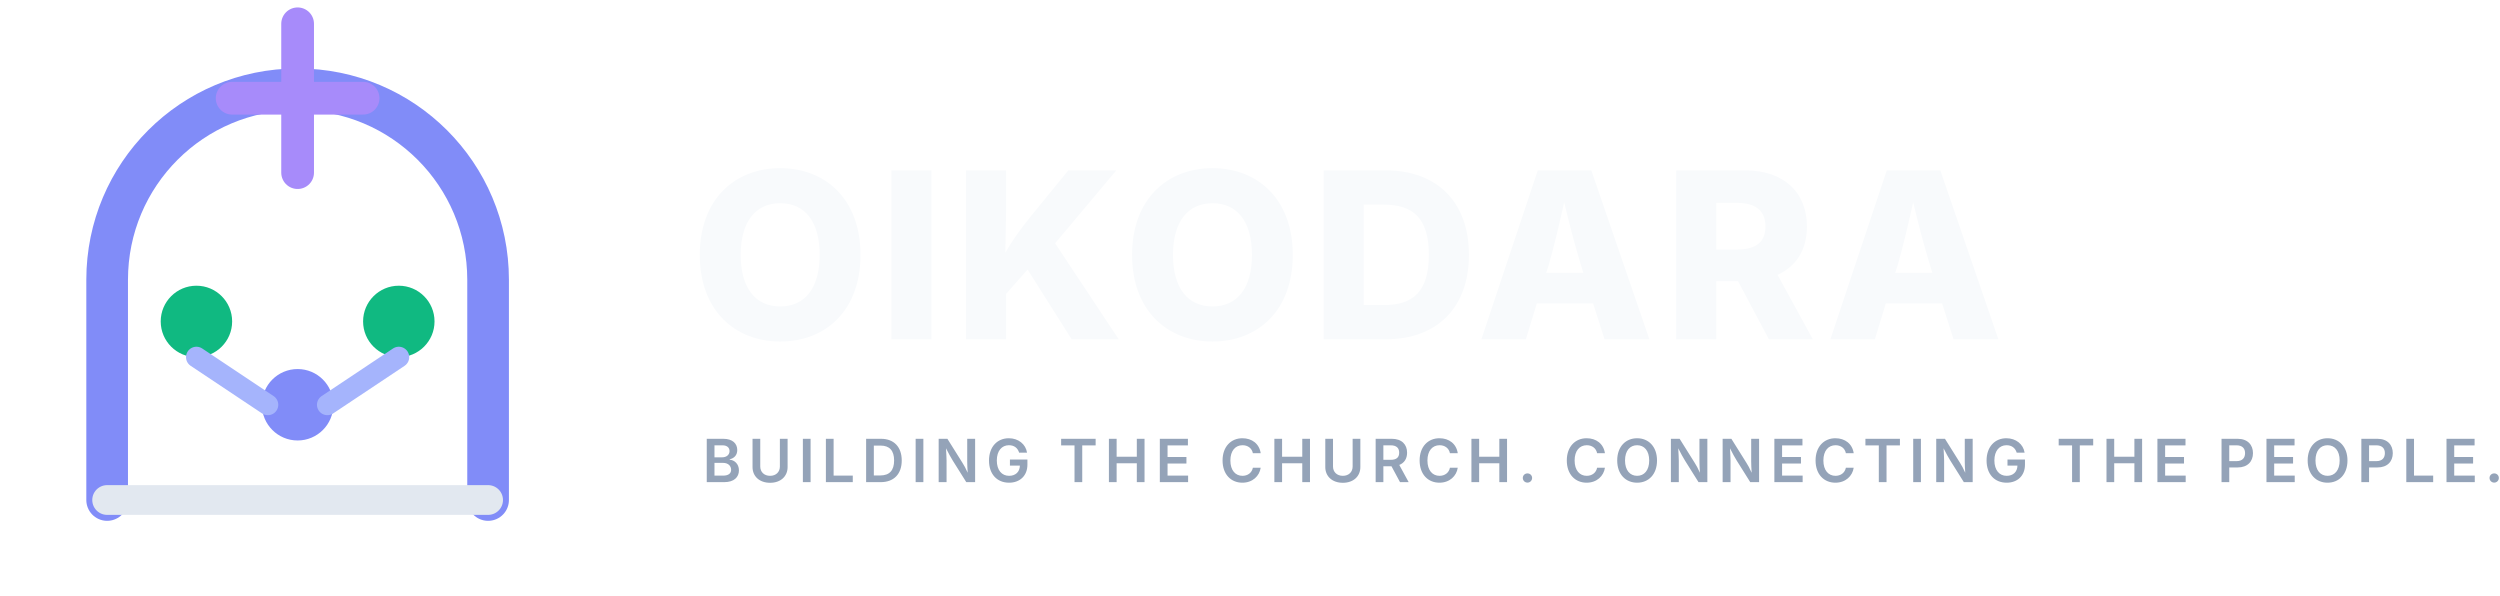
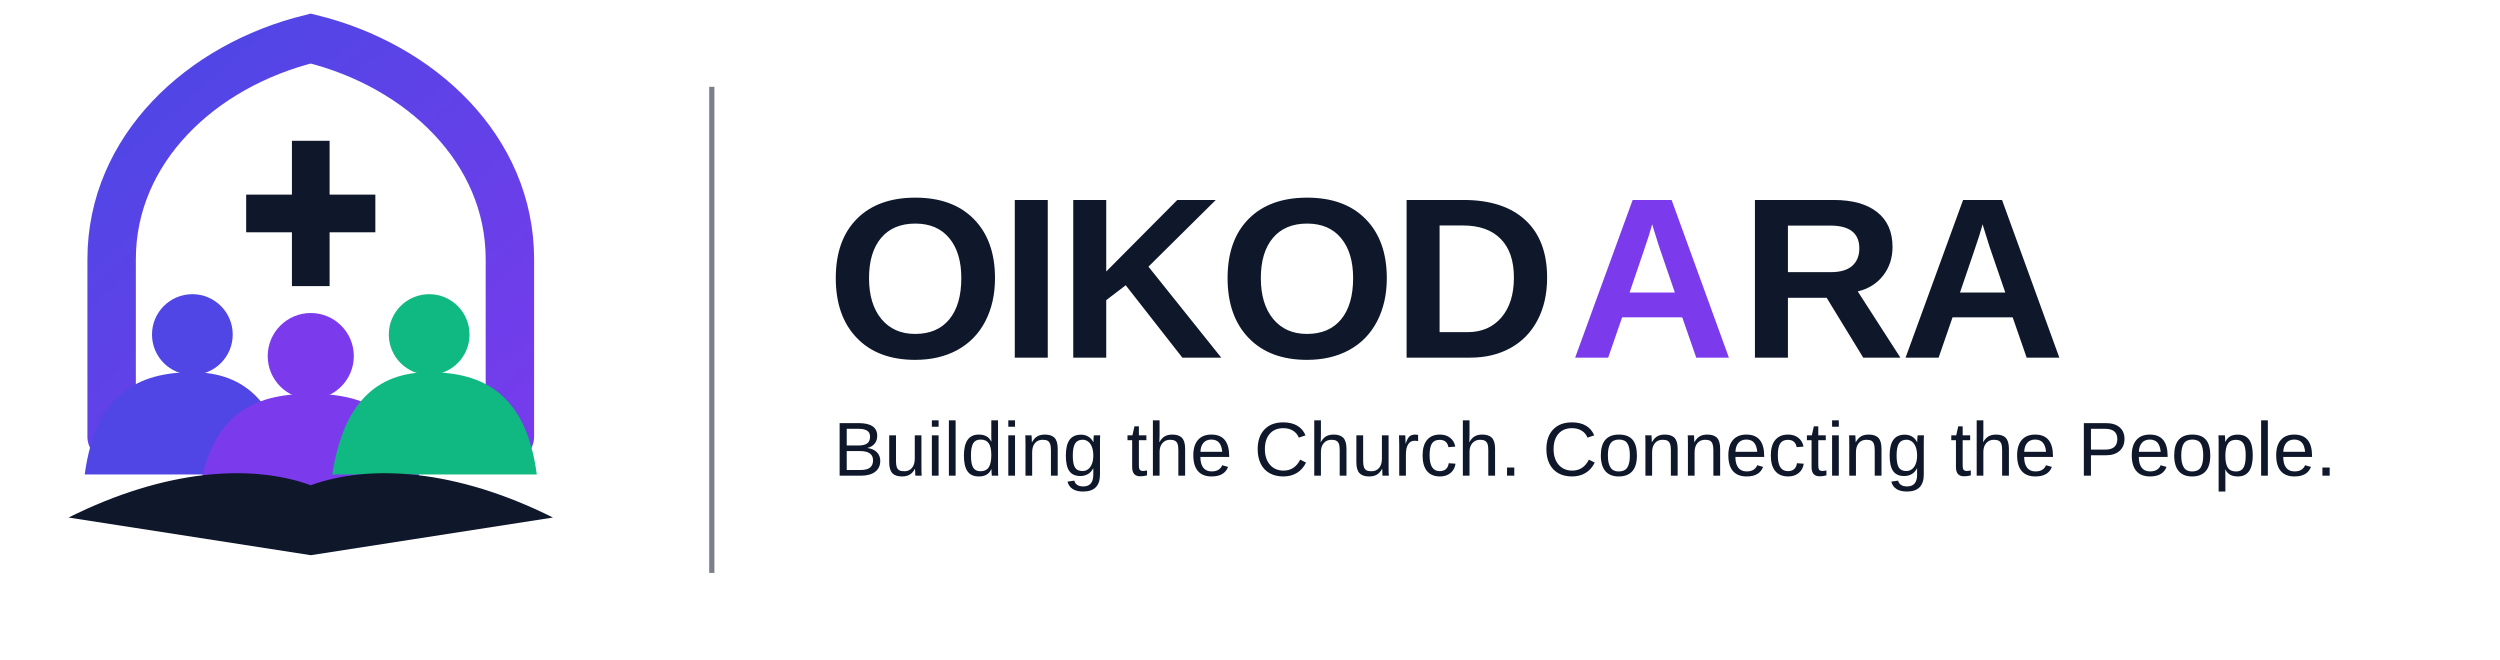
- <svg xmlns="http://www.w3.org/2000/svg" width="420" height="100" viewBox="0 0 420 100" fill="none">
-   <path d="M18 84V47C18 29.3 32.3 15 50 15C67.7 15 82 29.3 82 47V84" stroke="#818CF8" stroke-width="7" stroke-linecap="round" />
-   <path d="M50 4V29M39 16.5H61" stroke="#A78BFA" stroke-width="5.5" stroke-linecap="round" />
-   <path d="M18 84H82" stroke="#E2E8F0" stroke-width="5" stroke-linecap="round" />
-   <circle cx="33" cy="54" r="6" fill="#10B981" />
-   <circle cx="67" cy="54" r="6" fill="#10B981" />
-   <circle cx="50" cy="68" r="6" fill="#818CF8" />
-   <path d="M33 60L45 68M67 60L55 68" stroke="#A5B4FC" stroke-width="3.5" stroke-linecap="round" />
-   <text x="116" y="57" font-family="Plus Jakarta Sans, Inter, sans-serif" font-size="39" font-weight="800" letter-spacing="1.4" fill="#F8FAFC">OIKODARA</text>
-   <text x="118" y="81" font-family="Plus Jakarta Sans, Inter, sans-serif" font-size="10" font-weight="600" letter-spacing="1.1" fill="#94A3B8">BUILDING THE CHURCH. CONNECTING THE PEOPLE.</text>
+ <svg xmlns="http://www.w3.org/2000/svg" width="720" height="190" viewBox="0 0 720 190" fill="none">
+   <defs>
+     <linearGradient id="arch" x1="18" y1="10" x2="150" y2="160" gradientUnits="userSpaceOnUse">
+       <stop stop-color="#4F46E5" />
+       <stop offset=".55" stop-color="#7C3AED" />
+       <stop offset="1" stop-color="#312E81" />
+     </linearGradient>
+     <linearGradient id="people" x1="20" y1="100" x2="150" y2="160" gradientUnits="userSpaceOnUse">
+       <stop stop-color="#4F46E5" />
+       <stop offset=".5" stop-color="#7C3AED" />
+       <stop offset="1" stop-color="#10B981" />
+     </linearGradient>
+   </defs>
+   <g transform="translate(12 8) scale(1.55)">
+     <path d="M13 76V43C13 22.6 29.6 7 50 2C70.4 7 87 22.6 87 43V76" stroke="url(#arch)" stroke-width="9" stroke-linecap="round" />
+     <path d="M50 21V48M38 34.5H62" stroke="#0F172A" stroke-width="7" />
+     <circle cx="28" cy="57" r="7.5" fill="#4F46E5" />
+     <circle cx="50" cy="61" r="8" fill="#7C3AED" />
+     <circle cx="72" cy="57" r="7.5" fill="#10B981" />
+     <path d="M8 83C10 68 18 64 28 64C38 64 44 70 46 83H8Z" fill="#4F46E5" />
+     <path d="M29 88C31 72 39 68 50 68C61 68 69 72 71 88H29Z" fill="#7C3AED" />
+     <path d="M54 83C56 70 62 64 72 64C82 64 90 68 92 83H54Z" fill="#10B981" />
+     <path d="M5 91C23 82 39 81 50 85C61 81 77 82 95 91L50 98L5 91Z" fill="#0F172A" />
+   </g>
+   <path d="M205 25V165" stroke="#0F172A" stroke-opacity=".55" stroke-width="1.5" />
+   <text x="238" y="103" font-family="Plus Jakarta Sans,Arial,sans-serif" font-size="66" font-weight="800" letter-spacing="-1.5" fill="#0F172A">OIKOD</text>
+   <text x="452" y="103" font-family="Plus Jakarta Sans,Arial,sans-serif" font-size="66" font-weight="800" fill="#7C3AED">A</text>
+   <text x="501" y="103" font-family="Plus Jakarta Sans,Arial,sans-serif" font-size="66" font-weight="800" letter-spacing="-1.5" fill="#0F172A">RA</text>
+   <text x="240" y="137" font-family="Plus Jakarta Sans,Arial,sans-serif" font-size="22" font-weight="500" fill="#0F172A">Building the Church. Connecting the People.</text>
</svg>
